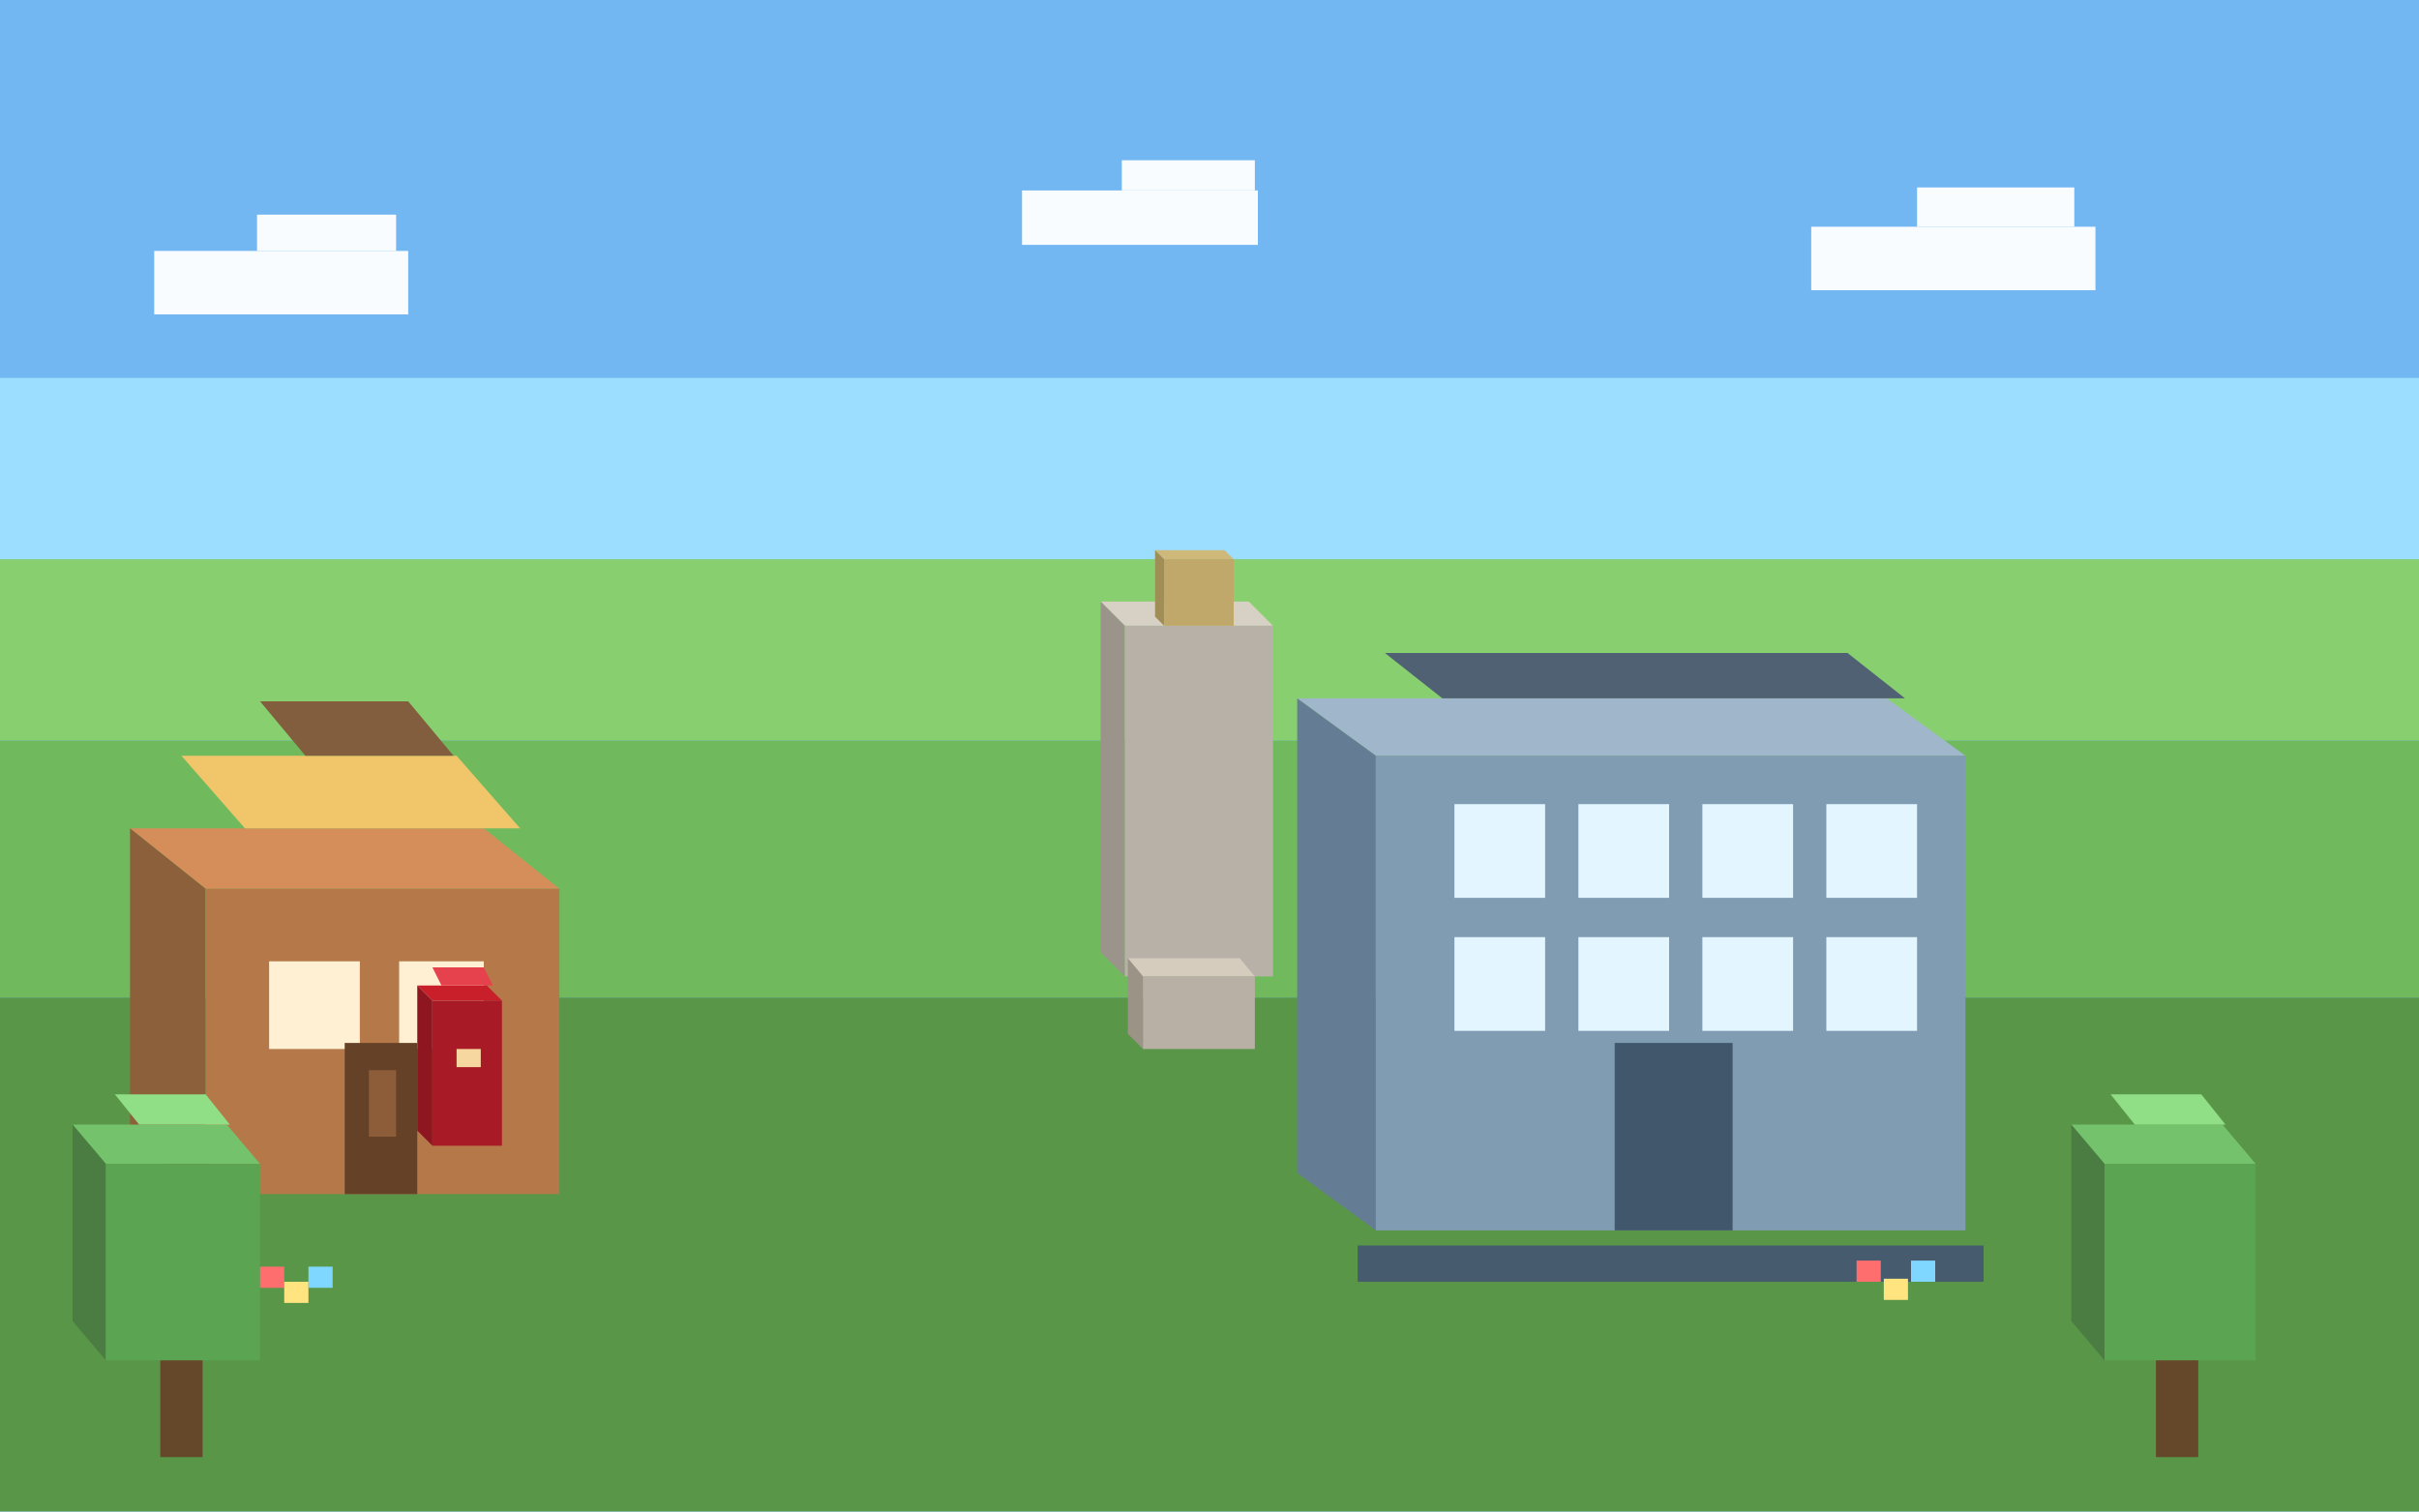
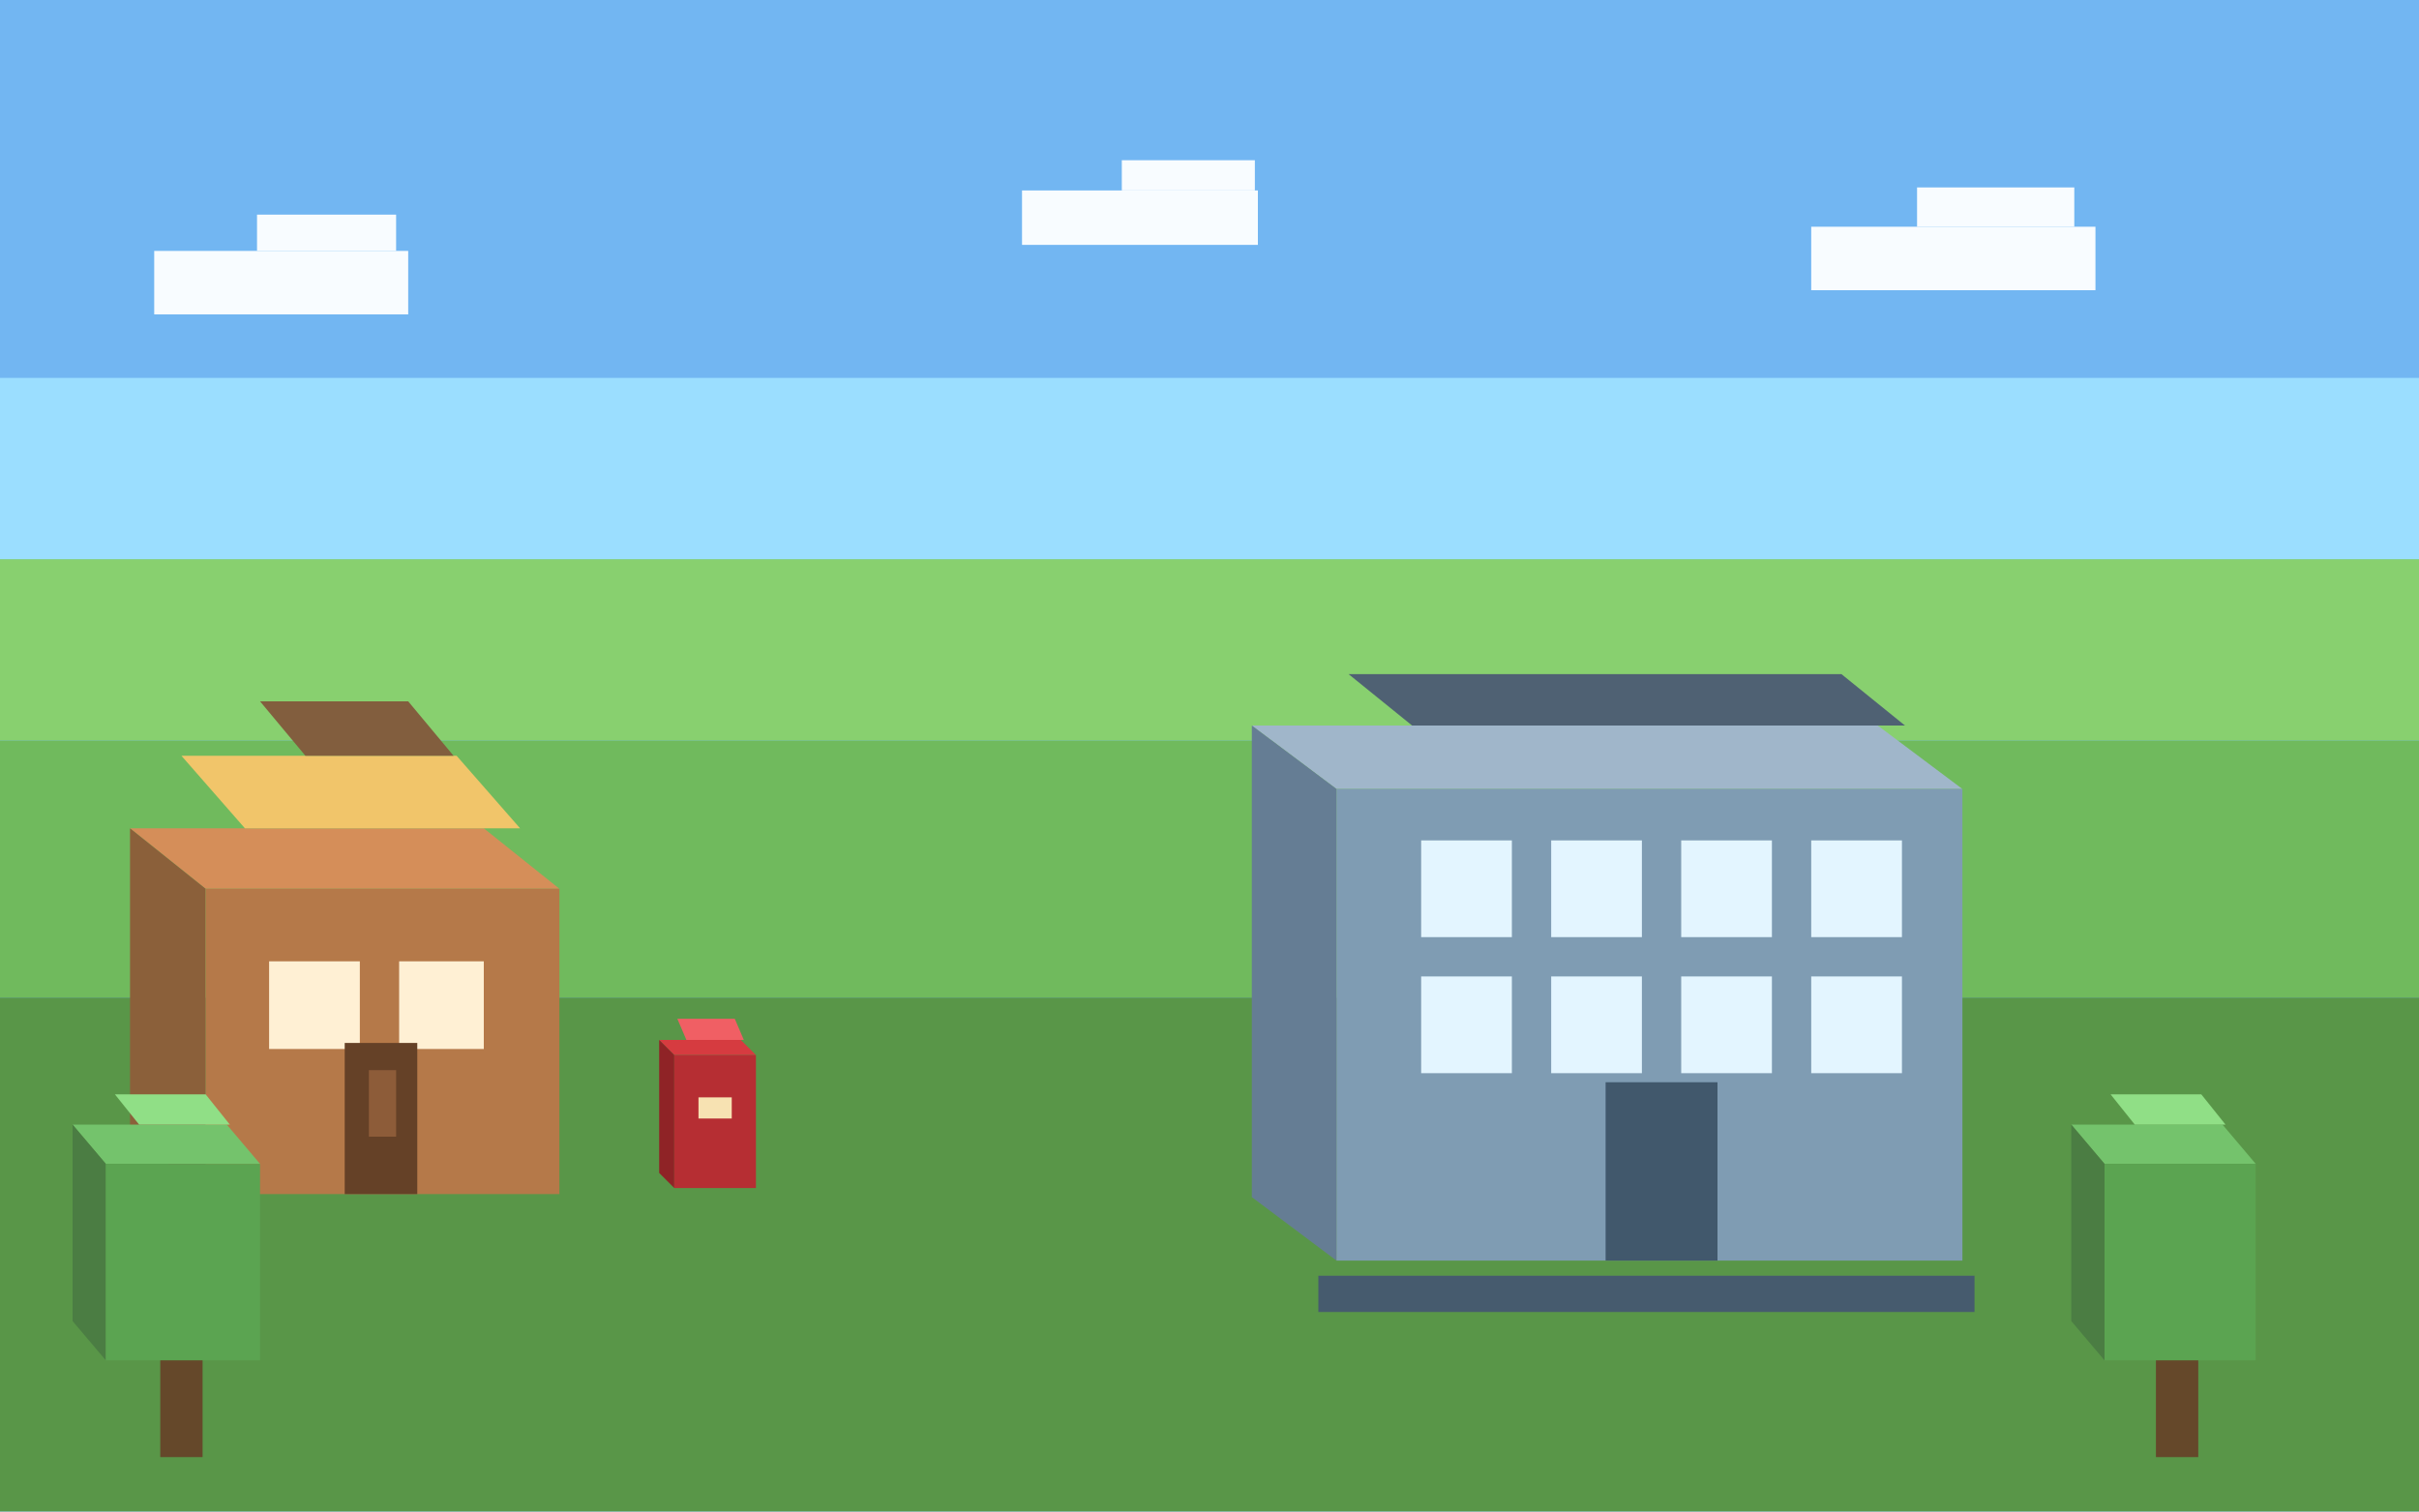
<svg xmlns="http://www.w3.org/2000/svg" width="1600" height="1000" viewBox="0 0 1600 1000" fill="none">
  <rect width="1600" height="1000" fill="#72B6F2" />
  <rect y="250" width="1600" height="120" fill="#9BDEFF" />
  <rect y="370" width="1600" height="120" fill="#88D06F" />
  <rect y="490" width="1600" height="170" fill="#70BA5D" />
  <rect y="660" width="1600" height="340" fill="#599648" />
  <rect x="102" y="166" width="168" height="42" fill="#F8FCFF" />
  <rect x="170" y="142" width="92" height="24" fill="#F8FCFF" />
  <rect x="1198" y="150" width="188" height="42" fill="#F8FCFF" />
  <rect x="1268" y="124" width="104" height="26" fill="#F8FCFF" />
  <rect x="676" y="126" width="156" height="36" fill="#F8FCFF" />
  <rect x="742" y="106" width="88" height="20" fill="#F8FCFF" />
-   <polygon points="744,414 842,414 826,398 728,398" fill="#D7D0C4" />
-   <polygon points="744,414 744,646 728,630 728,398" fill="#9A948A" />
-   <polygon points="744,414 842,414 842,646 744,646" fill="#B8B1A7" />
-   <polygon points="770,370 816,370 810,364 764,364" fill="#CFB97A" />
-   <polygon points="770,370 770,414 764,408 764,364" fill="#A18D56" />
-   <polygon points="770,370 816,370 816,414 770,414" fill="#BFA86A" />
-   <polygon points="756,646 830,646 820,634 746,634" fill="#D6CCBE" />
-   <polygon points="756,646 756,694 746,684 746,634" fill="#9B9386" />
-   <polygon points="756,646 830,646 830,694 756,694" fill="#B8B0A5" />
  <polygon points="136,588 370,588 320,548 86,548" fill="#D58E59" />
  <polygon points="136,588 136,790 86,750 86,548" fill="#8B603A" />
  <polygon points="136,588 370,588 370,790 136,790" fill="#B57949" />
  <polygon points="162,548 344,548 302,500 120,500" fill="#F1C56A" />
  <polygon points="202,500 300,500 270,464 172,464" fill="#825E3E" />
  <rect x="178" y="636" width="60" height="58" fill="#FFF0D4" />
  <rect x="264" y="636" width="56" height="58" fill="#FFF0D4" />
  <rect x="228" y="690" width="48" height="100" fill="#654127" />
  <rect x="244" y="708" width="18" height="44" fill="#8D5C39" />
-   <polygon points="286,662 332,662 322,652 276,652" fill="#C81F2A" />
-   <polygon points="286,662 286,758 276,748 276,652" fill="#8D1620" />
-   <polygon points="286,662 332,662 332,758 286,758" fill="#A81B26" />
-   <polygon points="292,652 326,652 320,640 286,640" fill="#E6424D" />
-   <rect x="302" y="694" width="16" height="12" fill="#F6D7A0" />
-   <polygon points="910,500 1300,500 1248,462 858,462" fill="#A0B6CA" />
-   <polygon points="910,500 910,814 858,776 858,462" fill="#657D94" />
-   <polygon points="910,500 1300,500 1300,814 910,814" fill="#7F9CB3" />
-   <polygon points="954,462 1260,462 1222,432 916,432" fill="#4F6173" />
-   <rect x="962" y="532" width="60" height="62" fill="#E3F5FF" />
-   <rect x="1044" y="532" width="60" height="62" fill="#E3F5FF" />
-   <rect x="1126" y="532" width="60" height="62" fill="#E3F5FF" />
-   <rect x="1208" y="532" width="60" height="62" fill="#E3F5FF" />
-   <rect x="962" y="620" width="60" height="62" fill="#E3F5FF" />
-   <rect x="1044" y="620" width="60" height="62" fill="#E3F5FF" />
-   <rect x="1126" y="620" width="60" height="62" fill="#E3F5FF" />
-   <rect x="1208" y="620" width="60" height="62" fill="#E3F5FF" />
-   <rect x="1068" y="690" width="78" height="124" fill="#41586C" />
-   <rect x="898" y="824" width="414" height="24" fill="#465B6E" />
+   <polygon points="446,698 500,698 490,688 436,688" fill="#D63B40" />
+   <polygon points="446,698 446,786 436,776 436,688" fill="#8F2326" />
+   <polygon points="446,698 500,698 500,786 446,786" fill="#B62E33" />
+   <polygon points="454,688 492,688 486,674 448,674" fill="#F05F64" />
+   <rect x="462" y="726" width="22" height="14" fill="#F7E2B2" />
+   <polygon points="884,522 1298,522 1242,480 828,480" fill="#A0B6CA" />
+   <polygon points="884,522 884,834 828,792 828,480" fill="#657D94" />
+   <polygon points="884,522 1298,522 1298,834 884,834" fill="#7F9CB3" />
+   <polygon points="934,480 1260,480 1218,446 892,446" fill="#4F6173" />
+   <rect x="940" y="556" width="60" height="64" fill="#E3F5FF" />
+   <rect x="1026" y="556" width="60" height="64" fill="#E3F5FF" />
+   <rect x="1112" y="556" width="60" height="64" fill="#E3F5FF" />
+   <rect x="1198" y="556" width="60" height="64" fill="#E3F5FF" />
+   <rect x="940" y="646" width="60" height="64" fill="#E3F5FF" />
+   <rect x="1026" y="646" width="60" height="64" fill="#E3F5FF" />
+   <rect x="1112" y="646" width="60" height="64" fill="#E3F5FF" />
+   <rect x="1198" y="646" width="60" height="64" fill="#E3F5FF" />
+   <rect x="1062" y="716" width="74" height="118" fill="#41586C" />
+   <rect x="872" y="844" width="434" height="24" fill="#465B6E" />
  <polygon points="70,770 172,770 150,744 48,744" fill="#74C36C" />
  <polygon points="70,770 70,900 48,874 48,744" fill="#4B7D43" />
  <polygon points="70,770 172,770 172,900 70,900" fill="#5BA451" />
  <polygon points="92,744 152,744 136,724 76,724" fill="#90DF86" />
  <rect x="106" y="900" width="28" height="64" fill="#65482A" />
  <polygon points="1392,770 1492,770 1470,744 1370,744" fill="#74C36C" />
  <polygon points="1392,770 1392,900 1370,874 1370,744" fill="#4B7D43" />
  <polygon points="1392,770 1492,770 1492,900 1392,900" fill="#5BA451" />
  <polygon points="1412,744 1472,744 1456,724 1396,724" fill="#90DF86" />
  <rect x="1426" y="900" width="28" height="64" fill="#65482A" />
-   <rect x="172" y="838" width="16" height="14" fill="#FF6E6E" />
-   <rect x="188" y="848" width="16" height="14" fill="#FFE47F" />
-   <rect x="204" y="838" width="16" height="14" fill="#7FD7FF" />
-   <rect x="1228" y="834" width="16" height="14" fill="#FF6E6E" />
-   <rect x="1246" y="846" width="16" height="14" fill="#FFE47F" />
-   <rect x="1264" y="834" width="16" height="14" fill="#7FD7FF" />
</svg>
